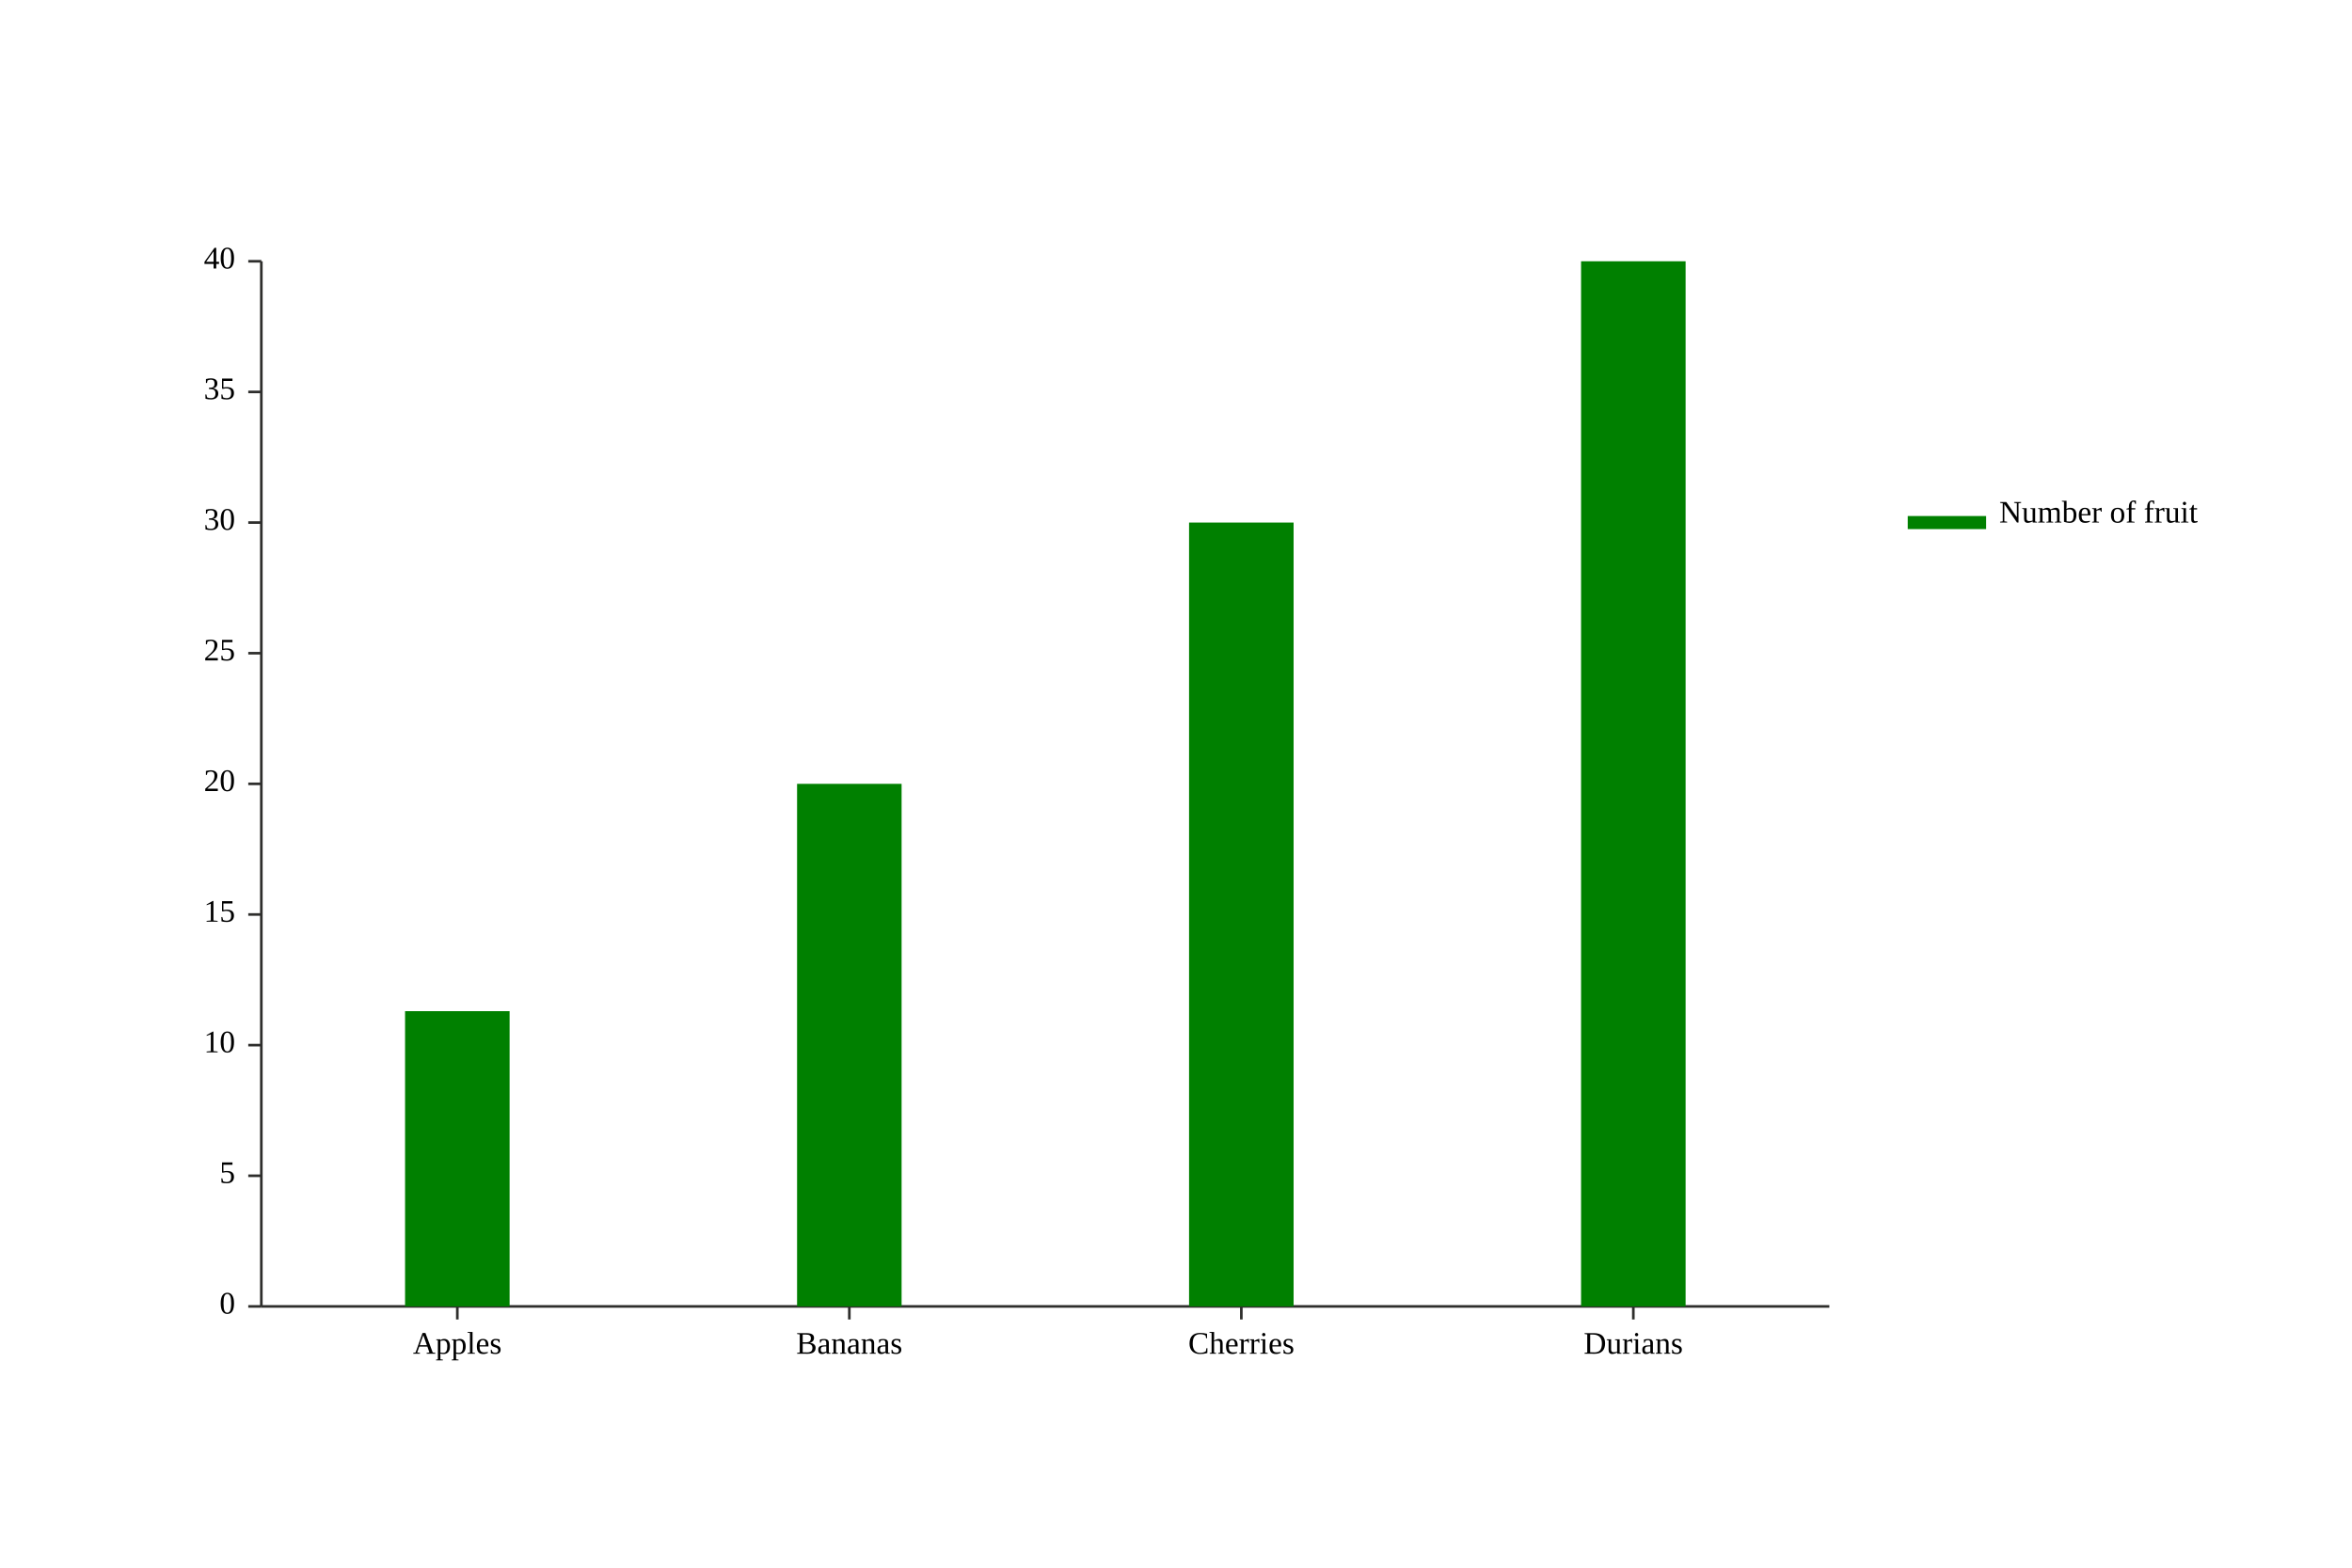
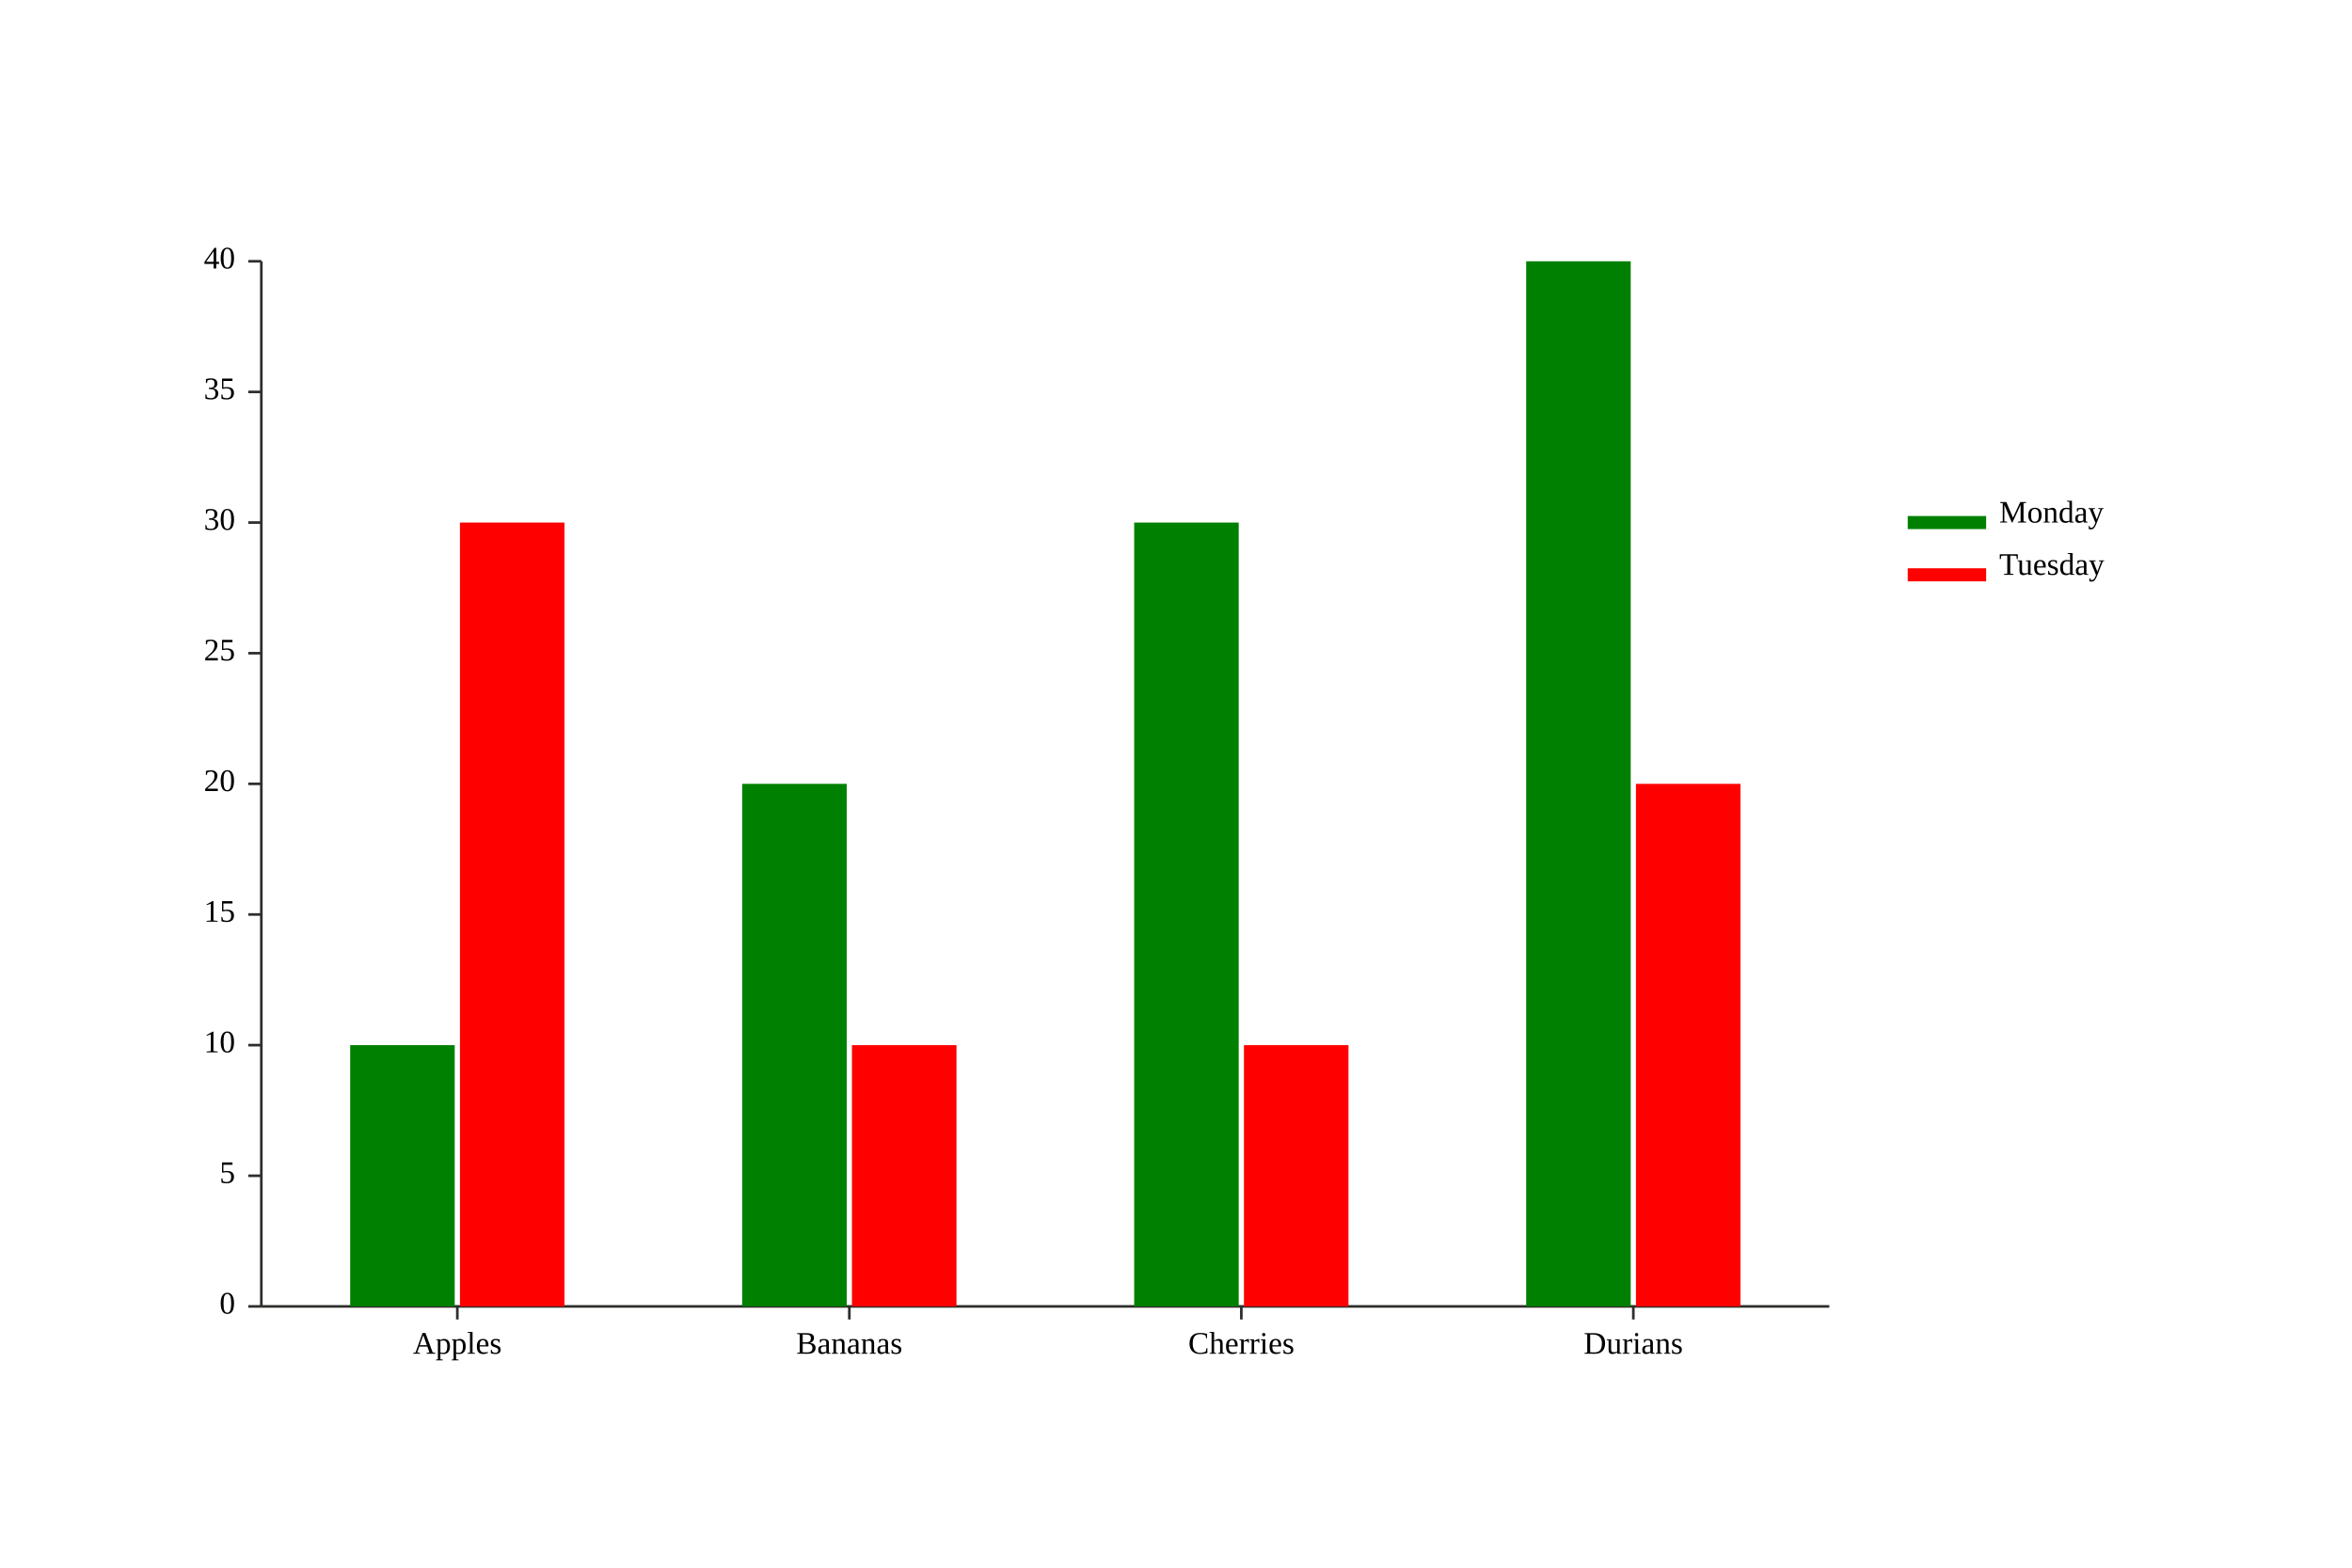
<svg xmlns="http://www.w3.org/2000/svg" viewBox="0 0 900 600">
  <line x1="100" y1="500" x2="700" y2="500" stroke="#2e2e2c" />
  <line x1="175.0" y1="500" x2="175.0" y2="505" stroke="#2e2e2c" />
  <line x1="325.0" y1="500" x2="325.0" y2="505" stroke="#2e2e2c" />
  <line x1="475.0" y1="500" x2="475.0" y2="505" stroke="#2e2e2c" />
  <line x1="625.0" y1="500" x2="625.0" y2="505" stroke="#2e2e2c" />
  <text x="175.0" y="510" text-anchor="middle" dominant-baseline="hanging">Apples</text>
  <text x="325.0" y="510" text-anchor="middle" dominant-baseline="hanging">Bananas</text>
  <text x="475.0" y="510" text-anchor="middle" dominant-baseline="hanging">Cherries</text>
  <text x="625.0" y="510" text-anchor="middle" dominant-baseline="hanging">Durians</text>
  <line x1="100" y1="100" x2="100" y2="500" stroke="#2e2e2c" />
  <line x1="95" y1="500.0" x2="100" y2="500.0" stroke="#2e2e2c" />
  <line x1="95" y1="450.0" x2="100" y2="450.0" stroke="#2e2e2c" />
  <line x1="95" y1="400.0" x2="100" y2="400.0" stroke="#2e2e2c" />
  <line x1="95" y1="350.0" x2="100" y2="350.0" stroke="#2e2e2c" />
  <line x1="95" y1="300.0" x2="100" y2="300.0" stroke="#2e2e2c" />
  <line x1="95" y1="250.0" x2="100" y2="250.0" stroke="#2e2e2c" />
  <line x1="95" y1="200.0" x2="100" y2="200.0" stroke="#2e2e2c" />
  <line x1="95" y1="150.0" x2="100" y2="150.0" stroke="#2e2e2c" />
  <line x1="95" y1="100.0" x2="100" y2="100.0" stroke="#2e2e2c" />
  <text x="90" y="500.0" text-anchor="end" dominant-baseline="middle">0</text>
  <text x="90" y="450.0" text-anchor="end" dominant-baseline="middle">5</text>
  <text x="90" y="400.0" text-anchor="end" dominant-baseline="middle">10</text>
  <text x="90" y="350.0" text-anchor="end" dominant-baseline="middle">15</text>
  <text x="90" y="300.0" text-anchor="end" dominant-baseline="middle">20</text>
  <text x="90" y="250.0" text-anchor="end" dominant-baseline="middle">25</text>
  <text x="90" y="200.0" text-anchor="end" dominant-baseline="middle">30</text>
  <text x="90" y="150.0" text-anchor="end" dominant-baseline="middle">35</text>
  <text x="90" y="100.0" text-anchor="end" dominant-baseline="middle">40</text>
  <rect x="730" y="197.5" width="30" height="5" stroke="none" fill="green" />
-   <text x="765" y="200" alignment-baseline="middle">Number of fruit</text>
-   <rect x="155.0" y="387.0" width="40" height="113.0" stroke="none" fill="green" />
-   <rect x="305.0" y="300.0" width="40" height="200.0" stroke="none" fill="green" />
-   <rect x="455.0" y="200.0" width="40" height="300.0" stroke="none" fill="green" />
-   <rect x="605.0" y="100.0" width="40" height="400.0" stroke="none" fill="green" />
+   <rect x="730" y="217.5" width="30" height="5" stroke="none" fill="red" />
+   <text x="765" y="200" alignment-baseline="middle">Monday</text>
+   <text x="765" y="220" alignment-baseline="middle">Tuesday</text>
+   <rect x="134.0" y="400.0" width="40" height="100.0" stroke="none" fill="green" />
+   <rect x="284.0" y="300.0" width="40" height="200.0" stroke="none" fill="green" />
+   <rect x="434.0" y="200.0" width="40" height="300.0" stroke="none" fill="green" />
+   <rect x="584.0" y="100.0" width="40" height="400.0" stroke="none" fill="green" />
+   <rect x="176.0" y="200.0" width="40" height="300.0" stroke="none" fill="red" />
+   <rect x="326.0" y="400.0" width="40" height="100.0" stroke="none" fill="red" />
+   <rect x="476.0" y="400.0" width="40" height="100.0" stroke="none" fill="red" />
+   <rect x="626.0" y="300.0" width="40" height="200.0" stroke="none" fill="red" />
</svg>
